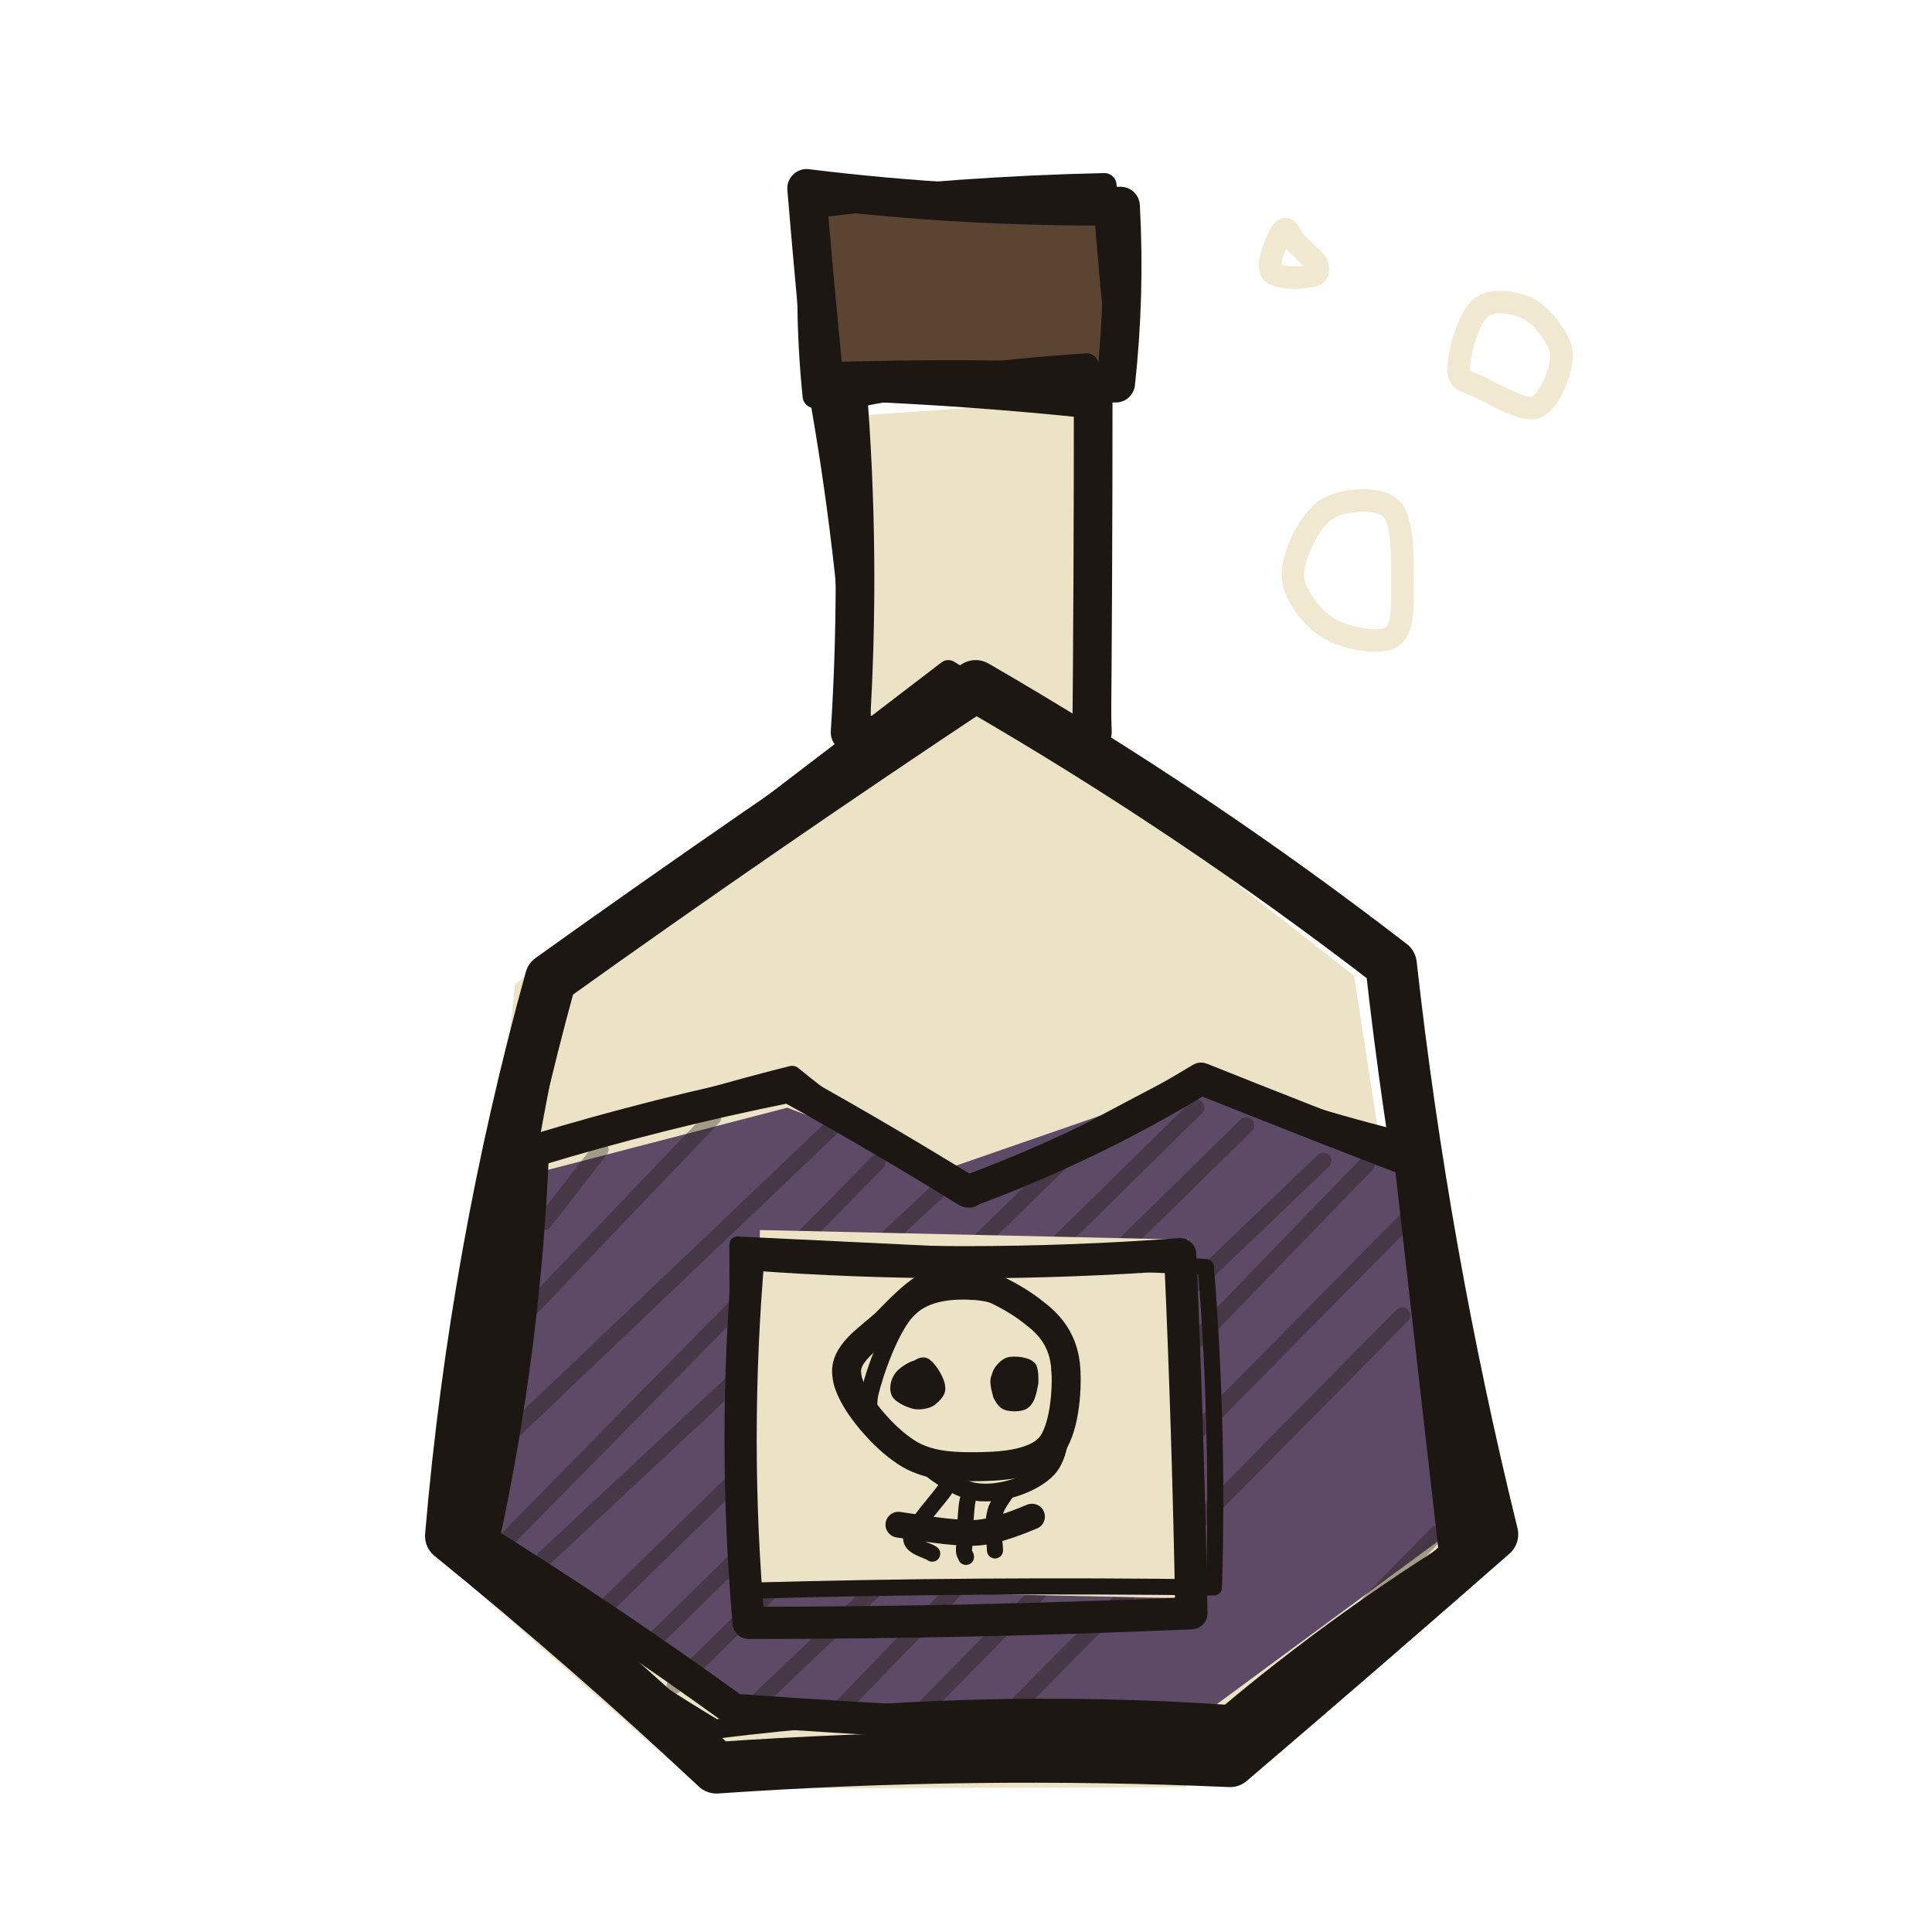
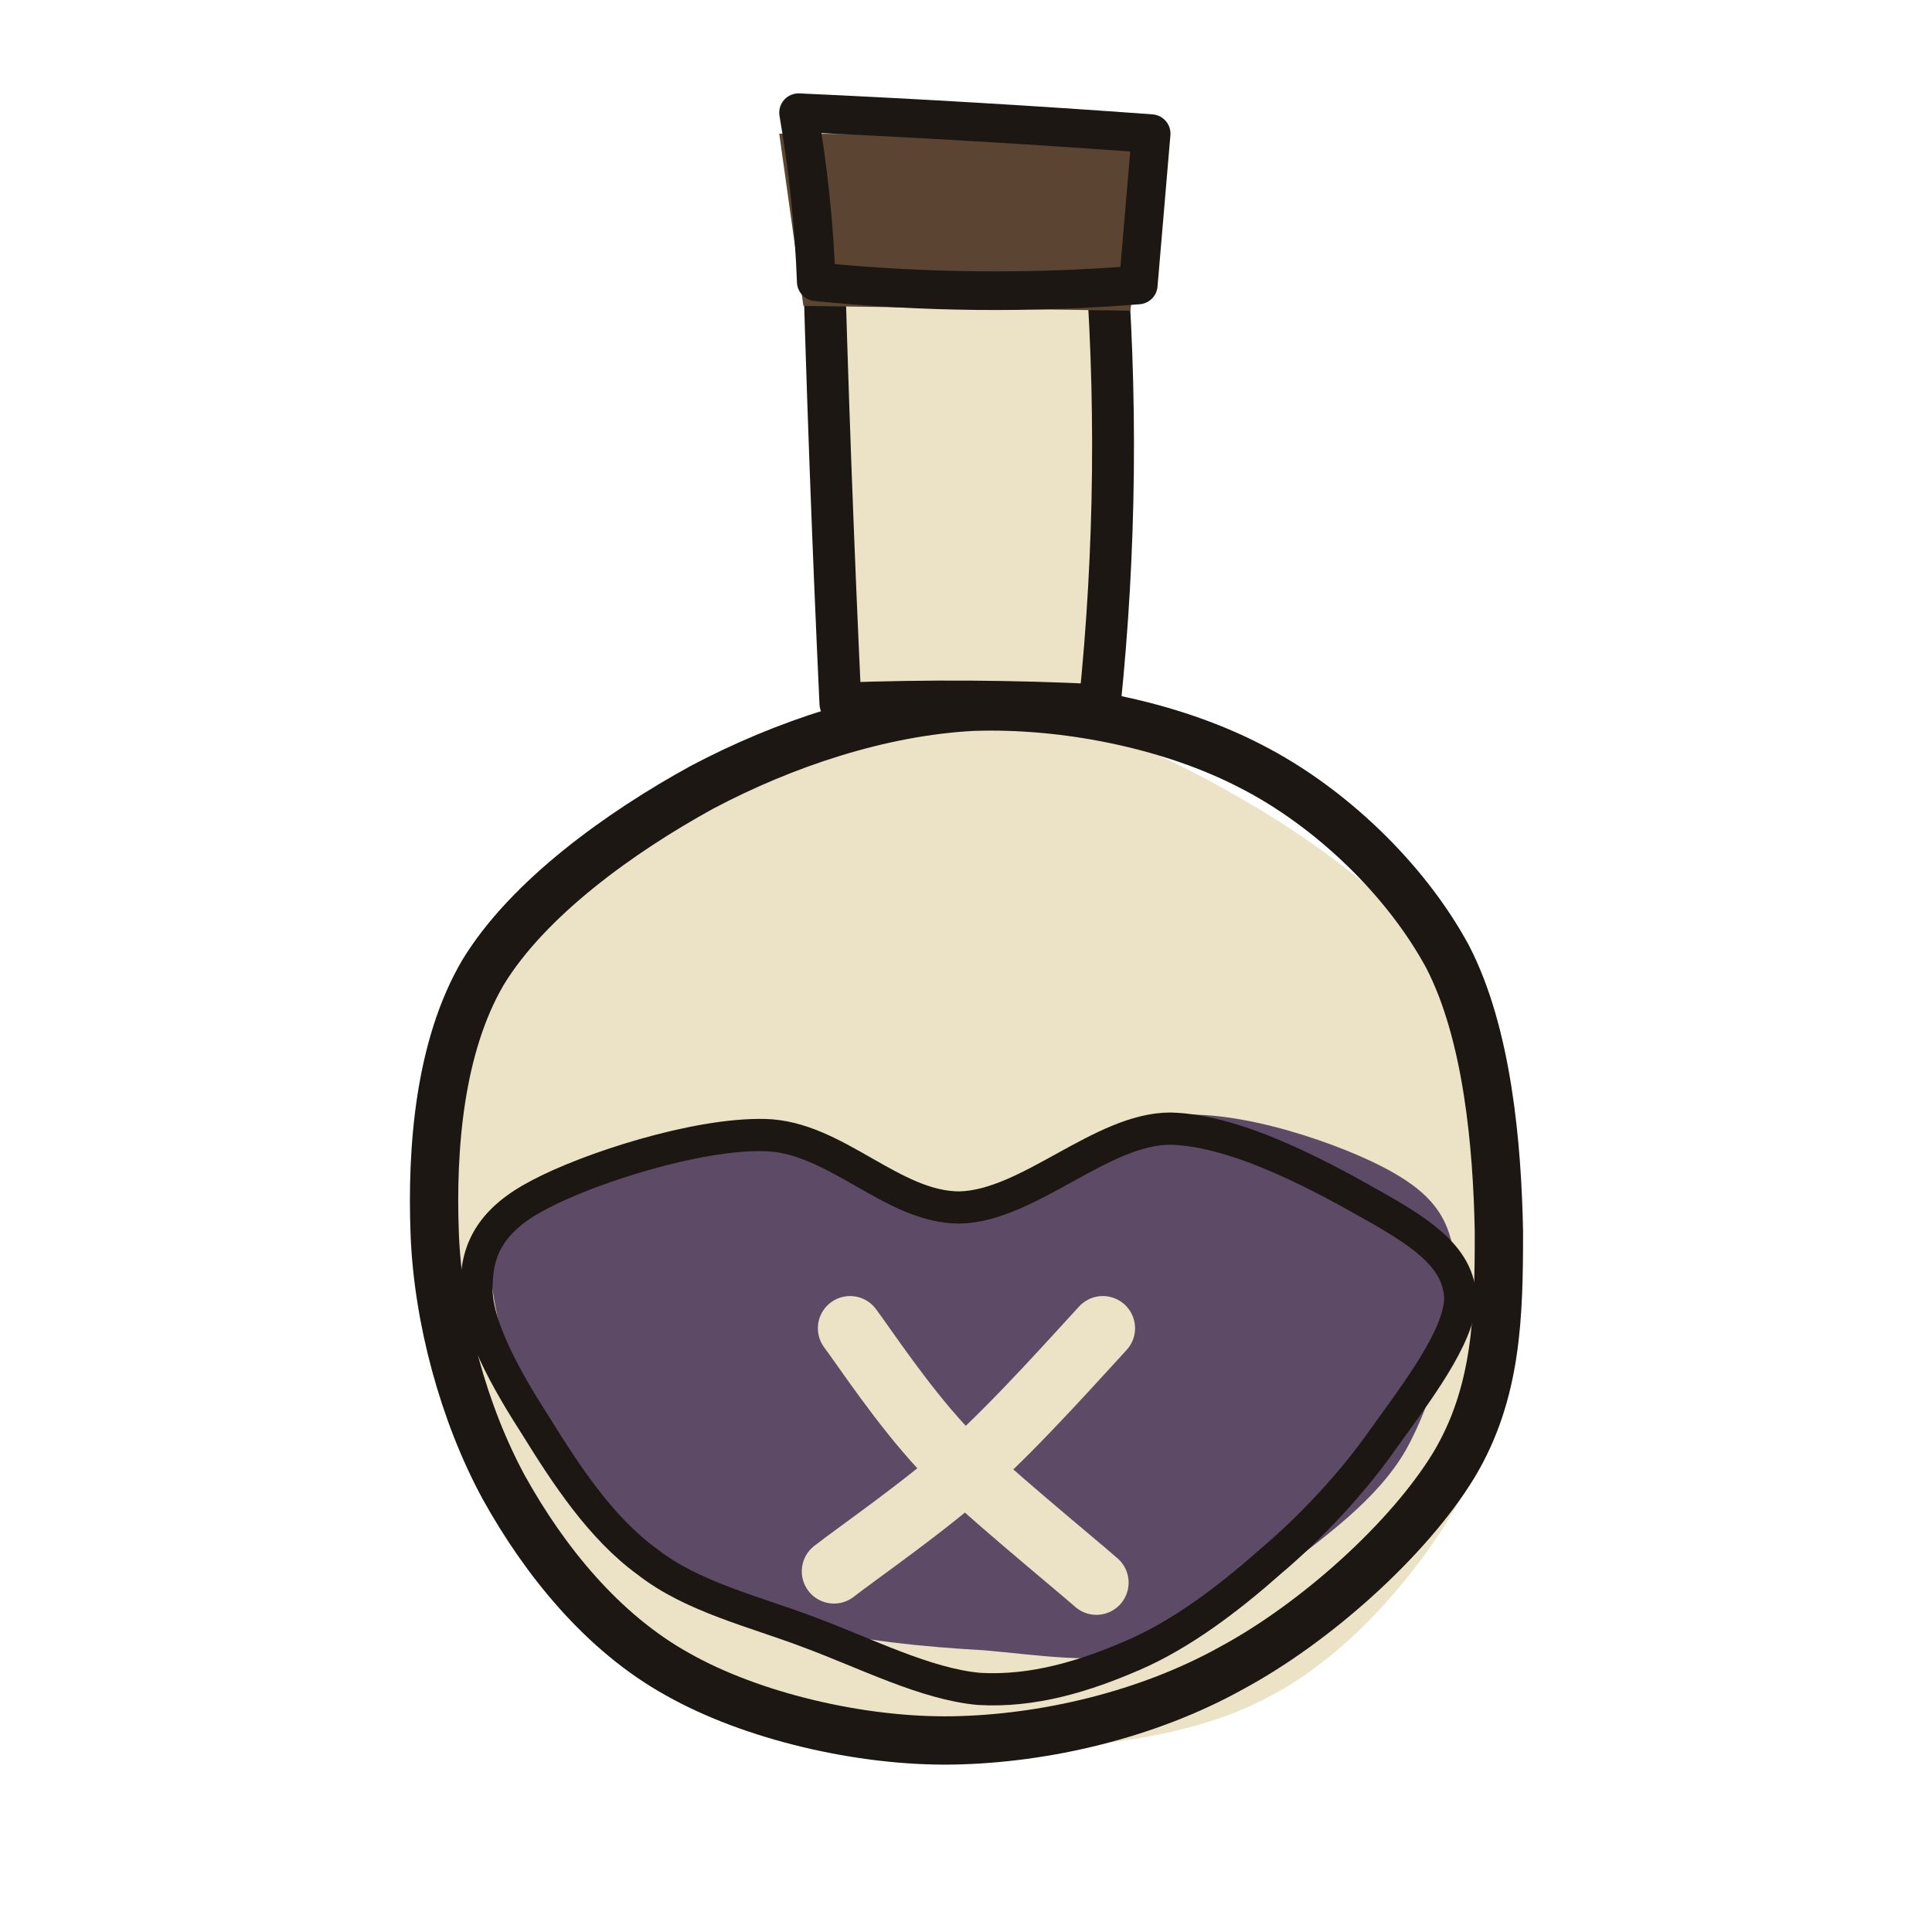
<svg xmlns="http://www.w3.org/2000/svg" width="120" height="120" viewBox="0 0 120 120">
  <g stroke-linecap="round" stroke-linejoin="round">
-     <path d="M50.7 11.5L69.5 12.4L68.7 24.4L50.9 24.5L50.7 11.5Z" fill="#5b4532" />
-     <path d="M50.1 11.7Q59.8 12.9 69.6 12.8Q69.9 18.3 69.3 23.8Q60.3 23.4 51.2 23.7Q50.6 17.7 50.1 11.7Z" fill="none" stroke="#1c1712" stroke-width="2.4" />
-     <path d="M50.5 12.8Q59.5 11.7 68.6 11.5Q69 17.5 69.7 23.5Q60.1 23.5 50.6 24.6Q50 18.7 50.5 12.8Z" fill="none" stroke="#1c1712" stroke-width="1.5" />
-     <path d="M52.1 25.9L67.8 24.8L68.5 46L53.2 47.6L52.1 25.9Z" fill="#ece2c6" />
-     <path d="M52.6 23.7Q60.3 24 67.9 24.8Q67.9 35.8 67.8 46.8Q60.3 46.5 52.8 45.5Q53.5 34.6 52.6 23.7Z" fill="none" stroke="#1c1712" stroke-width="2.4" />
-     <path d="M51.1 25Q59.2 23.2 67.5 22.7Q68 34.1 68.3 45.5Q60.9 45.2 53.4 45.8Q52.9 35.3 51.1 25Z" fill="none" stroke="#1c1712" stroke-width="1.5" />
-     <path d="M59.7 41.5L84.1 60.6L89.7 96.7L73.6 111L43.6 111.1L27.9 97.3L32 61.1L59.7 41.5Z" fill="#ece2c6" />
-     <path d="M60.6 42.6Q74.1 50.4 86.4 59.9Q88.4 77.8 92.7 95.3Q84.6 102.4 76.4 109.4Q60.4 108.7 44.5 109.8Q36.5 102.3 28 95.4Q29.5 77.8 34.2 60.8Q47.2 51.5 60.6 42.6Z" fill="none" stroke="#1c1712" stroke-width="3.2" />
-     <path d="M58.9 41.7Q72.8 50.1 86.3 59.3Q90 77.3 92.7 95.5Q84.4 102.9 75.1 108.8Q60.1 107.7 45.2 109.5Q37.5 102.6 28.8 96.7Q31.1 78.3 34.9 60Q46.9 50.9 58.9 41.7Z" fill="none" stroke="#1c1712" stroke-width="1.4" />
-     <path d="M33.5 72.8L48.9 68.8L58.8 72.6L73.8 67.4L87 71L89.9 95.3L75.1 106.2L45.5 106.4L29.9 96.7L33.5 72.8Z" fill="#5d4a66" />
-     <path d="M33.1 71.5Q41 69.1 49 67.5Q54.6 70.6 60.1 74Q67.7 71.2 74.6 67Q81.1 69.6 87.6 72.1Q89 84.4 90.4 96.7Q82.6 101.6 75.6 107.6Q60.6 107.3 45.6 106.2Q38 100.7 30 95.7Q32.6 83.7 33.1 71.5Z" fill="none" stroke="#1c1712" stroke-width="2" />
-     <path d="M31.8 72.3Q40.4 69 49.2 66.8Q54.5 71.1 60.3 74.4Q67.2 70.5 74.2 66.9Q81.2 69.5 88.4 71.2Q90 84.2 90.1 97.3Q83.3 102.1 76.4 106.5Q60.4 105.4 44.4 107.4Q36.7 102.8 29.8 96.9Q32 84.7 31.8 72.3Z" fill="none" stroke="#1c1712" stroke-width="1.2" />
-     <path d="M33.8 75.9L37.3 71.4M31.6 82.7L44.3 69.4M30.5 90.2L51.6 70.1M31.6 95.5L54.5 72.2M33.8 96.8L59.3 73M37.5 99.9L67.2 70.9M40.4 102.1L74.3 68.8M41.9 104.7L77.4 69.9M46.4 106.3L82.2 72.1M52.1 106.2L84.9 72.3M57.1 106.4L87.7 75.4M62.6 106.5L87.1 81.7M85 99.6L89.2 95.3" fill="none" stroke="#1c1712" stroke-width="1" opacity="0.35" />
-     <path d="M47.2 76.4L73.8 77L74.8 99.3L46.6 98.7L47.2 76.4Z" fill="#ece2c6" />
-     <path d="M46.5 77.9Q59.9 78.9 73.3 77.9Q73.8 89 74 100.2Q60.2 100.8 46.5 100.8Q45.5 89.4 46.5 77.9Z" fill="none" stroke="#1c1712" stroke-width="2" />
-     <path d="M45.8 77.3Q60.4 78 74.9 78.7Q75.7 88.7 75.4 98.6Q61 98.4 46.6 98.8Q45.8 88.1 45.8 77.3Z" fill="none" stroke="#1c1712" stroke-width="1" />
-     <path d="M67.6 84.1C67.7 85.3 66.3 87.1 65.3 88.4C64.2 89.7 62.7 91.6 61.2 91.9C59.7 92.1 57.7 91 56.4 89.8C55.1 88.6 53.8 86 53.4 84.6C53 83.1 53.1 81.8 54.2 81C55.3 80.3 58.3 80 60.1 80.1C61.9 80.2 63.7 81.1 65 81.8C66.2 82.4 67.6 83 67.6 84.1Z" fill="#ece2c6" />
-     <path d="M66.2 85C66.3 86.4 66.1 88.9 65.2 89.9C64.2 91 62 91.1 60.4 91.1C58.9 91.1 57.3 91 56 90C54.7 89.1 52.7 86.8 52.6 85.4C52.4 84.1 53.9 83.2 55 82.2C56.1 81.1 57.5 79.5 59.1 79.4C60.7 79.3 63.1 80.6 64.3 81.6C65.5 82.5 66.1 83.6 66.2 85Z" fill="none" stroke="#1c1712" stroke-width="1.8" />
-     <path d="M65.9 86.4C66 87.9 66 90.2 65.1 91.2C64.2 92.2 61.9 93 60.3 92.6C58.6 92.2 56.2 89.9 55.2 88.9C54.1 87.9 53.8 87.9 54 86.6C54.3 85.3 55.3 82.4 56.4 81.3C57.5 80.2 59.2 80.1 60.6 80.2C62 80.3 64 81.1 64.9 82.1C65.8 83.2 65.9 84.9 65.9 86.4Z" fill="none" stroke="#1c1712" stroke-width="1.1" />
-     <path d="M58.7 86.1C58.8 86.6 58.4 87 58 87.3C57.7 87.5 57.1 87.6 56.7 87.5C56.3 87.4 55.6 87.1 55.4 86.7C55.2 86.3 55.3 85.7 55.6 85.3C55.8 85 56.4 84.6 56.8 84.5C57.1 84.3 57.5 84.2 57.8 84.5C58.2 84.8 58.7 85.7 58.7 86.1Z" fill="#1c1712" />
-     <path d="M64.5 85.9C64.4 86.4 64.3 87.1 63.9 87.4C63.6 87.7 62.9 87.7 62.5 87.6C62.1 87.5 61.9 87.2 61.7 86.8C61.6 86.4 61.4 85.8 61.6 85.4C61.7 84.9 62.2 84.4 62.6 84.3C63.1 84.2 63.9 84.3 64.2 84.6C64.5 84.8 64.5 85.4 64.5 85.9Z" fill="#1c1712" />
-     <path d="M55.8 94.7C56.6 94.8 59.3 95.3 60.7 95.2C62 95.1 63.6 94.4 64.1 94.2" fill="none" stroke="#1c1712" stroke-width="1.6" />
-     <path d="M58.7 92.5C58.4 93 56.7 94.8 56.6 95.5C56.5 96.1 57.7 96.3 57.9 96.5" fill="none" stroke="#1c1712" stroke-width="1" />
-     <path d="M60.1 93.2C60 93.6 59.9 95.4 59.9 96C59.8 96.5 60 96.6 60 96.7" fill="none" stroke="#1c1712" stroke-width="1" />
-     <path d="M62.6 92.5C62.5 92.8 61.9 93.4 61.8 94C61.6 94.7 61.8 95.9 61.8 96.3" fill="none" stroke="#1c1712" stroke-width="1" />
-     <path d="M87.1 36.3C87.1 37.6 87.2 39.1 86.4 39.6C85.7 40 83.6 39.7 82.5 39C81.5 38.4 80.3 36.9 80.3 35.7C80.3 34.5 81.3 32.4 82.3 31.7C83.3 31 85.6 30.8 86.4 31.6C87.2 32.3 87.1 35 87.1 36.3Z" fill="none" stroke="#ece2c6" stroke-width="1.4" opacity="0.8" />
-     <path d="M97 22C97 23 96.3 24.9 95.4 25.3C94.6 25.6 92.7 24.4 91.8 24C91 23.6 90.6 23.7 90.6 22.9C90.6 22 91.2 19.7 92 19.1C92.7 18.5 94.2 18.8 95 19.2C95.8 19.7 96.9 21 97 22Z" fill="none" stroke="#ece2c6" stroke-width="1.4" opacity="0.8" />
-     <path d="M81.8 16.4C81.9 16.8 81.9 17 81.6 17.1C81.3 17.2 80.3 17.3 79.8 17.2C79.4 17.1 78.9 17.1 78.9 16.6C78.8 16.1 79.4 14.6 79.7 14.3C80 14 80.2 14.8 80.5 15.1C80.9 15.5 81.6 16.1 81.8 16.4Z" fill="none" stroke="#ece2c6" stroke-width="1.4" opacity="0.8" />
+     <path d="M51.7 13.5L68.5 14.4L67.7 44.4L51.9 44.5L51.7 13.5Z" fill="#ece2c6" />
+     <path d="M51.1 13.7Q59.8 14.9 68.6 14.8Q69.8 29.3 68.3 43.8Q60.3 43.4 52.2 43.7Q51.5 28.7 51.1 13.7Z" fill="none" stroke="#1c1712" stroke-width="2.6" />
+     <path d="M48.4 8.3L72 8.4L70.2 19.3L49.9 19L48.4 8.3Z" fill="#5b4532" />
+     <path d="M49.6 7Q60.6 7.5 71.5 8.3Q71.1 13 70.7 17.7Q60.7 18.5 50.7 17.5Q50.5 12.2 49.6 7Z" fill="none" stroke="#1c1712" stroke-width="2.4" />
+     <path d="M94.3 76.7C94.3 81.9 93.6 87.8 91 92.6C88.4 97.4 83.8 102.9 78.6 105.5C73.5 108.2 65.9 108.8 60.1 108.6C54.2 108.3 48.3 106.8 43.6 104.1C38.9 101.4 34.8 96.8 32.1 92.2C29.4 87.6 27.7 81.6 27.4 76.5C27.1 71.3 27.5 65.5 30.2 61.2C32.8 56.8 38.2 53.1 43.3 50.3C48.3 47.4 54.8 44 60.5 44C66.2 43.9 72.5 46.9 77.6 49.9C82.6 52.8 88.1 57.1 90.9 61.6C93.7 66.1 94.3 71.5 94.3 76.7Z" fill="#ece2c6" />
+     <path d="M93.1 76.5C93.1 81.7 93 86.5 90.3 91C87.5 95.6 81.7 100.8 76.5 103.6C71.3 106.5 64.9 108 59.2 108.1C53.5 108.2 46.7 106.6 42.1 104C37.4 101.4 33.8 96.9 31.3 92.4C28.8 87.8 27.2 81.9 27 76.6C26.8 71.3 27.3 65 30 60.4C32.8 55.8 38.5 51.7 43.6 48.9C48.7 46.2 54.7 44.2 60.4 43.9C66.1 43.7 72.7 45 77.7 47.6C82.6 50.1 87.3 54.6 89.9 59.4C92.4 64.2 93 71.2 93.1 76.5Z" fill="none" stroke="#1c1712" stroke-width="3" />
+     <path d="M90.4 78.8C90.5 81.7 89.1 86.9 87.3 90.1C85.5 93.2 82.2 95.5 79.5 97.6C76.8 99.7 74.1 101.7 71.1 102.6C68 103.4 64.6 102.8 61.1 102.5C57.5 102.3 53.3 101.9 49.9 101C46.5 100.1 43.4 98.9 40.7 97C38 95.1 35.4 92.6 33.7 89.6C32 86.5 30.5 81.3 30.5 78.8C30.5 76.3 30.7 76.1 33.7 74.7C36.6 73.2 43.7 70.2 48.3 70.3C52.9 70.4 57.2 75.6 61.2 75.4C65.3 75.2 68.5 69.8 72.7 69.3C76.9 68.8 83.4 71.1 86.3 72.7C89.2 74.3 90.2 75.9 90.4 78.8Z" fill="#5d4a66" />
+     <path d="M90.7 80.6C90.7 83 87.9 86.6 85.9 89.4C84 92.1 81.5 94.8 78.9 97C76.3 99.3 73.4 101.5 70.4 102.8C67.4 104.1 64.2 105.1 60.8 104.9C57.5 104.6 53.8 102.7 50.3 101.4C46.9 100.1 43 99.2 40.2 97C37.3 94.9 35.1 91.5 33.3 88.6C31.5 85.8 29.5 82.3 29.6 79.9C29.6 77.5 30.6 75.7 33.5 74.2C36.5 72.6 43.2 70.4 47.5 70.5C51.9 70.6 55.4 75 59.6 75C63.9 74.9 68.4 70.1 72.7 70.1C77 70.2 82.5 73.3 85.5 75C88.5 76.7 90.6 78.2 90.7 80.6Z" fill="none" stroke="#1c1712" stroke-width="2" />
+     <path d="M52.8 82.5C53.7 83.7 56 87.2 58.5 89.9C61.1 92.5 66.5 96.9 68.1 98.3" fill="none" stroke="#ece2c6" stroke-width="4" />
+     <path d="M68.5 82.5C67.2 83.9 63.2 88.4 60.4 90.9C57.7 93.4 53.2 96.5 51.8 97.6" fill="none" stroke="#ece2c6" stroke-width="4" />
  </g>
</svg>
